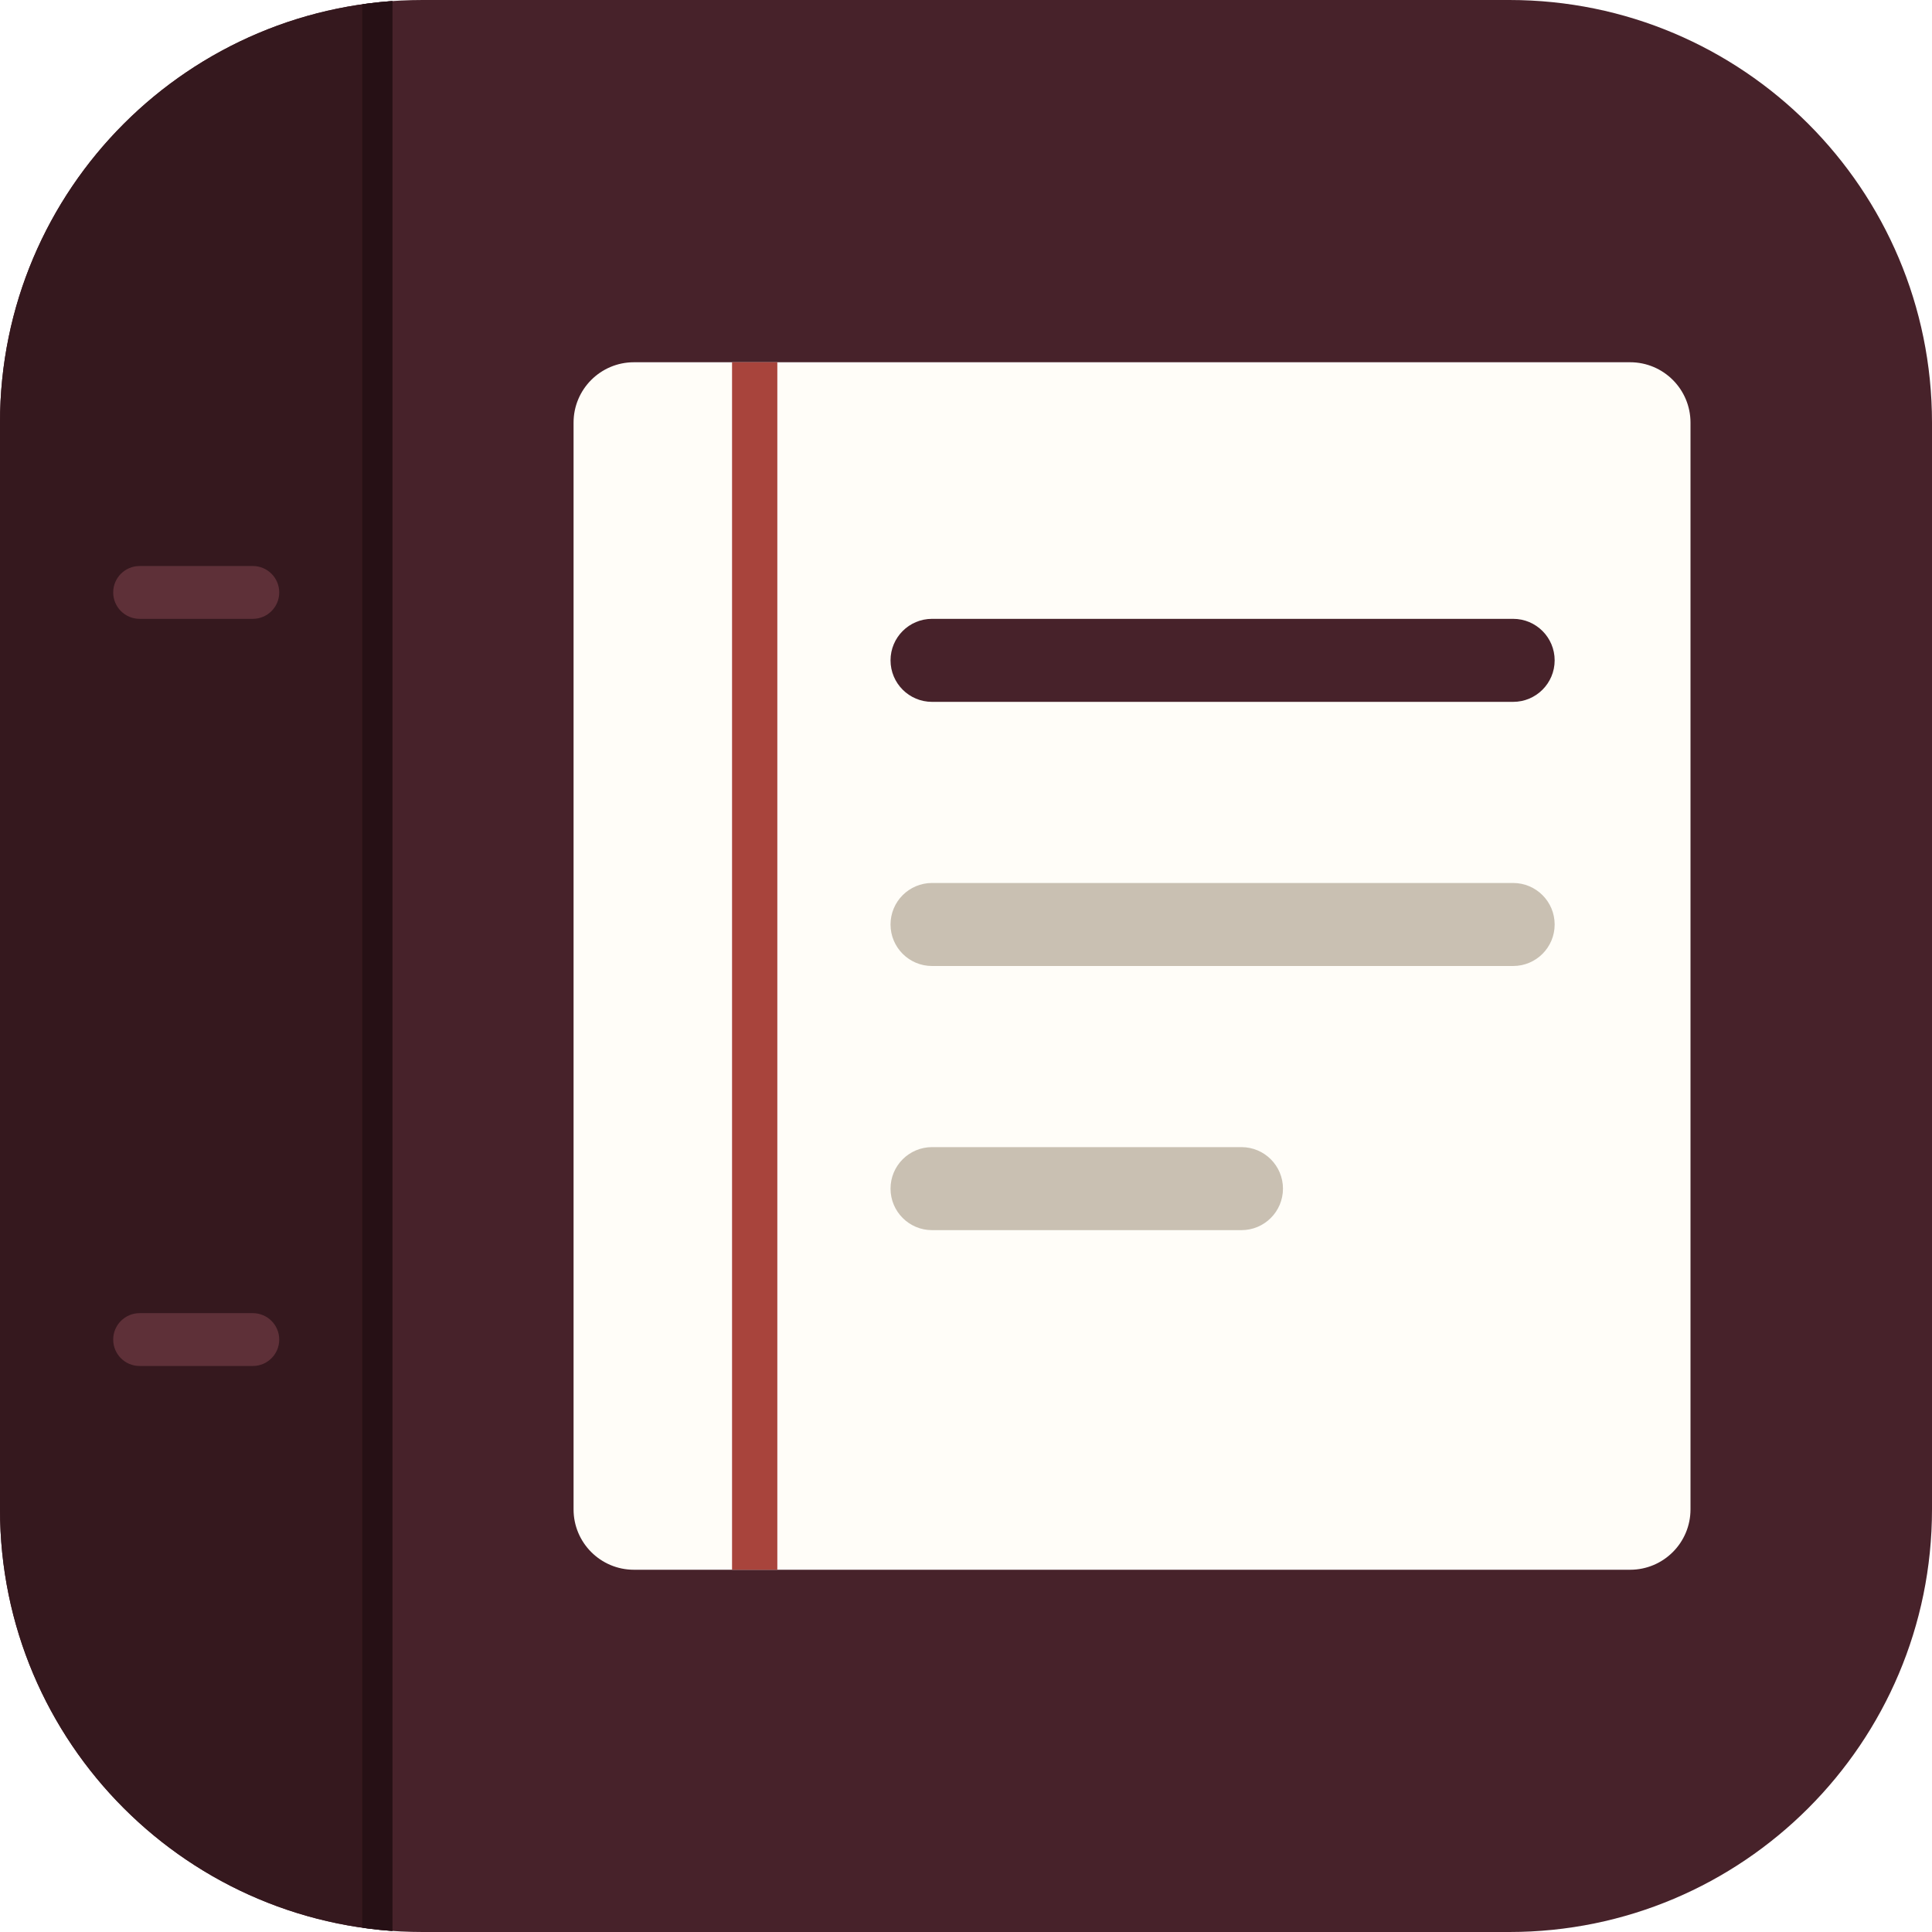
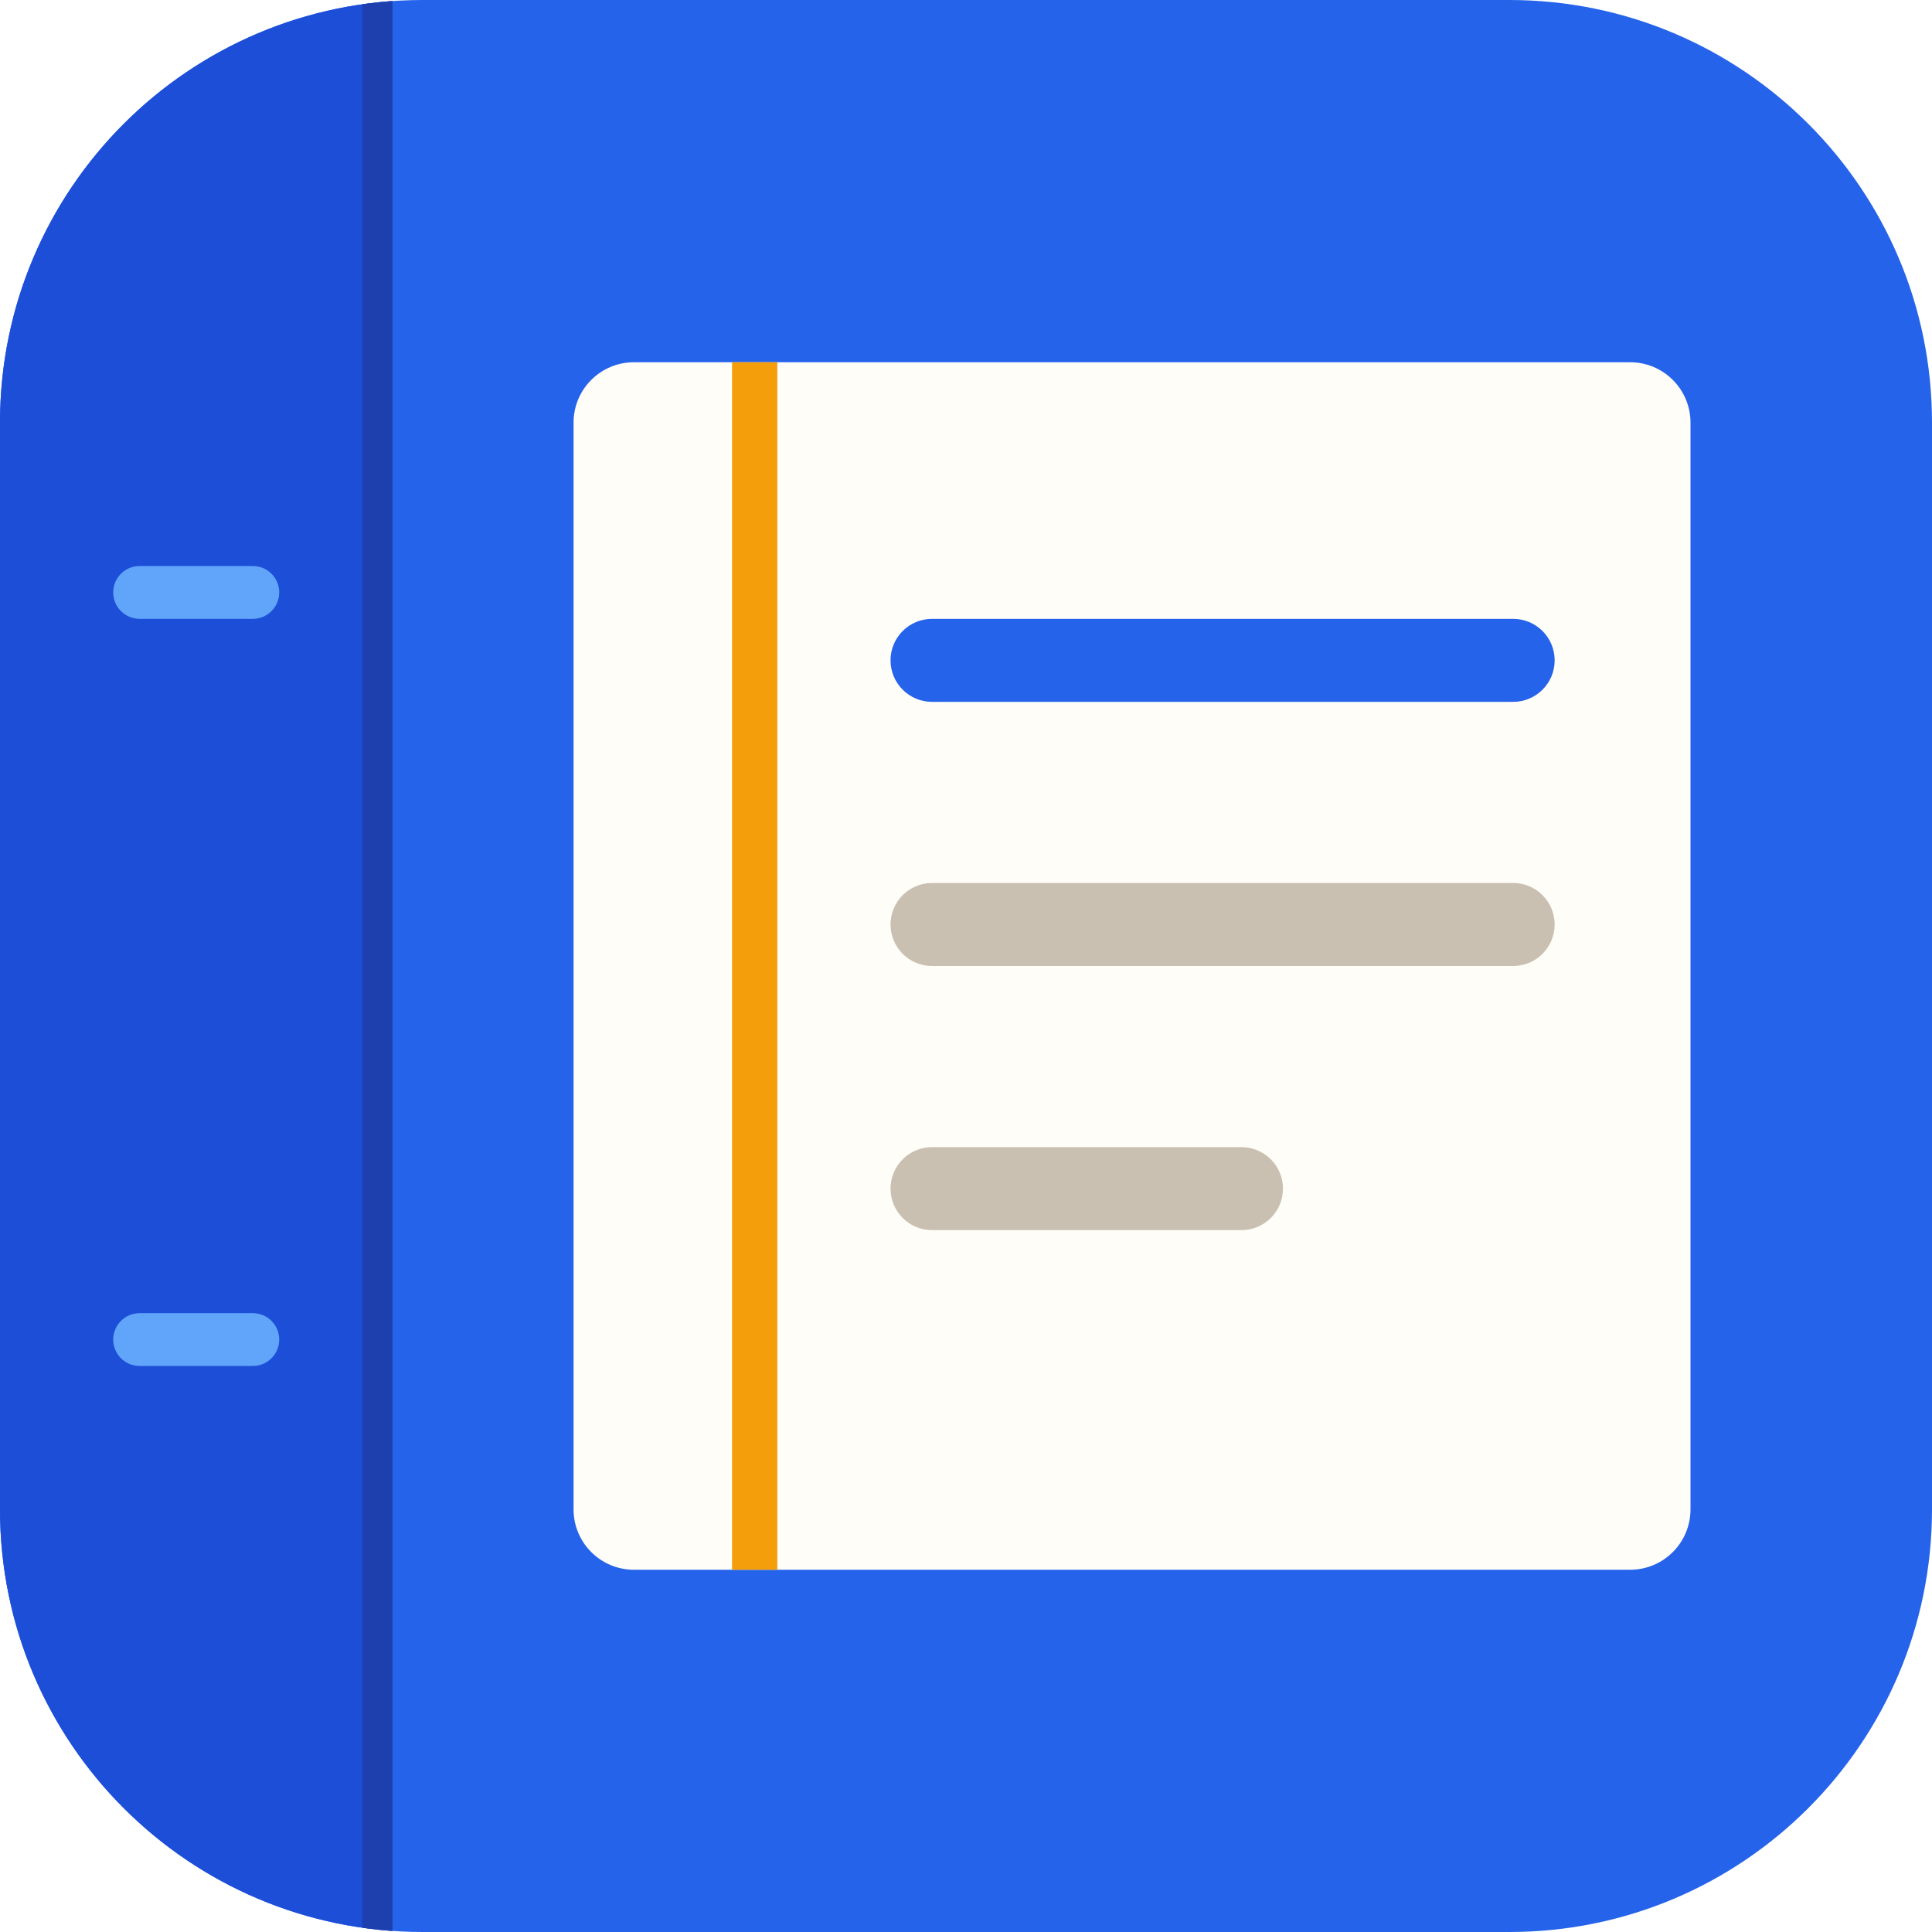
<svg xmlns="http://www.w3.org/2000/svg" viewBox="0 0 512 512" width="512" height="512">
  <defs>
    <clipPath id="cubierta">
      <rect x="0" y="0" width="512" height="512" rx="112" />
    </clipPath>
  </defs>
  <g clip-path="url(#cubierta)">
-     <rect width="512" height="512" fill="#47222a" />
-     <rect x="0" y="0" width="104" height="512" fill="#35181e" />
-     <rect x="96" y="0" width="8" height="512" fill="#261015" />
-     <rect x="30" y="150" width="44" height="14" rx="7" fill="#5e3038" />
-     <rect x="30" y="348" width="44" height="14" rx="7" fill="#5e3038" />
+     <rect width="512" height="512" fill="#2563eb" />
+     <rect x="0" y="0" width="104" height="512" fill="#1d4ed8" />
+     <rect x="96" y="0" width="8" height="512" fill="#1e40af" />
+     <rect x="30" y="150" width="44" height="14" rx="7" fill="#60a5fa" />
+     <rect x="30" y="348" width="44" height="14" rx="7" fill="#60a5fa" />
    <rect x="152" y="96" width="296" height="320" rx="16" fill="#fffdf8" />
-     <rect x="194" y="96" width="12" height="320" fill="#a8443c" />
-     <rect x="236" y="164" width="176" height="22" rx="11" fill="#47222a" />
+     <rect x="194" y="96" width="12" height="320" fill="#f59e0b" />
+     <rect x="236" y="164" width="176" height="22" rx="11" fill="#2563eb" />
    <rect x="236" y="234" width="176" height="22" rx="11" fill="#c9c0b2" />
    <rect x="236" y="304" width="104" height="22" rx="11" fill="#c9c0b2" />
  </g>
</svg>
